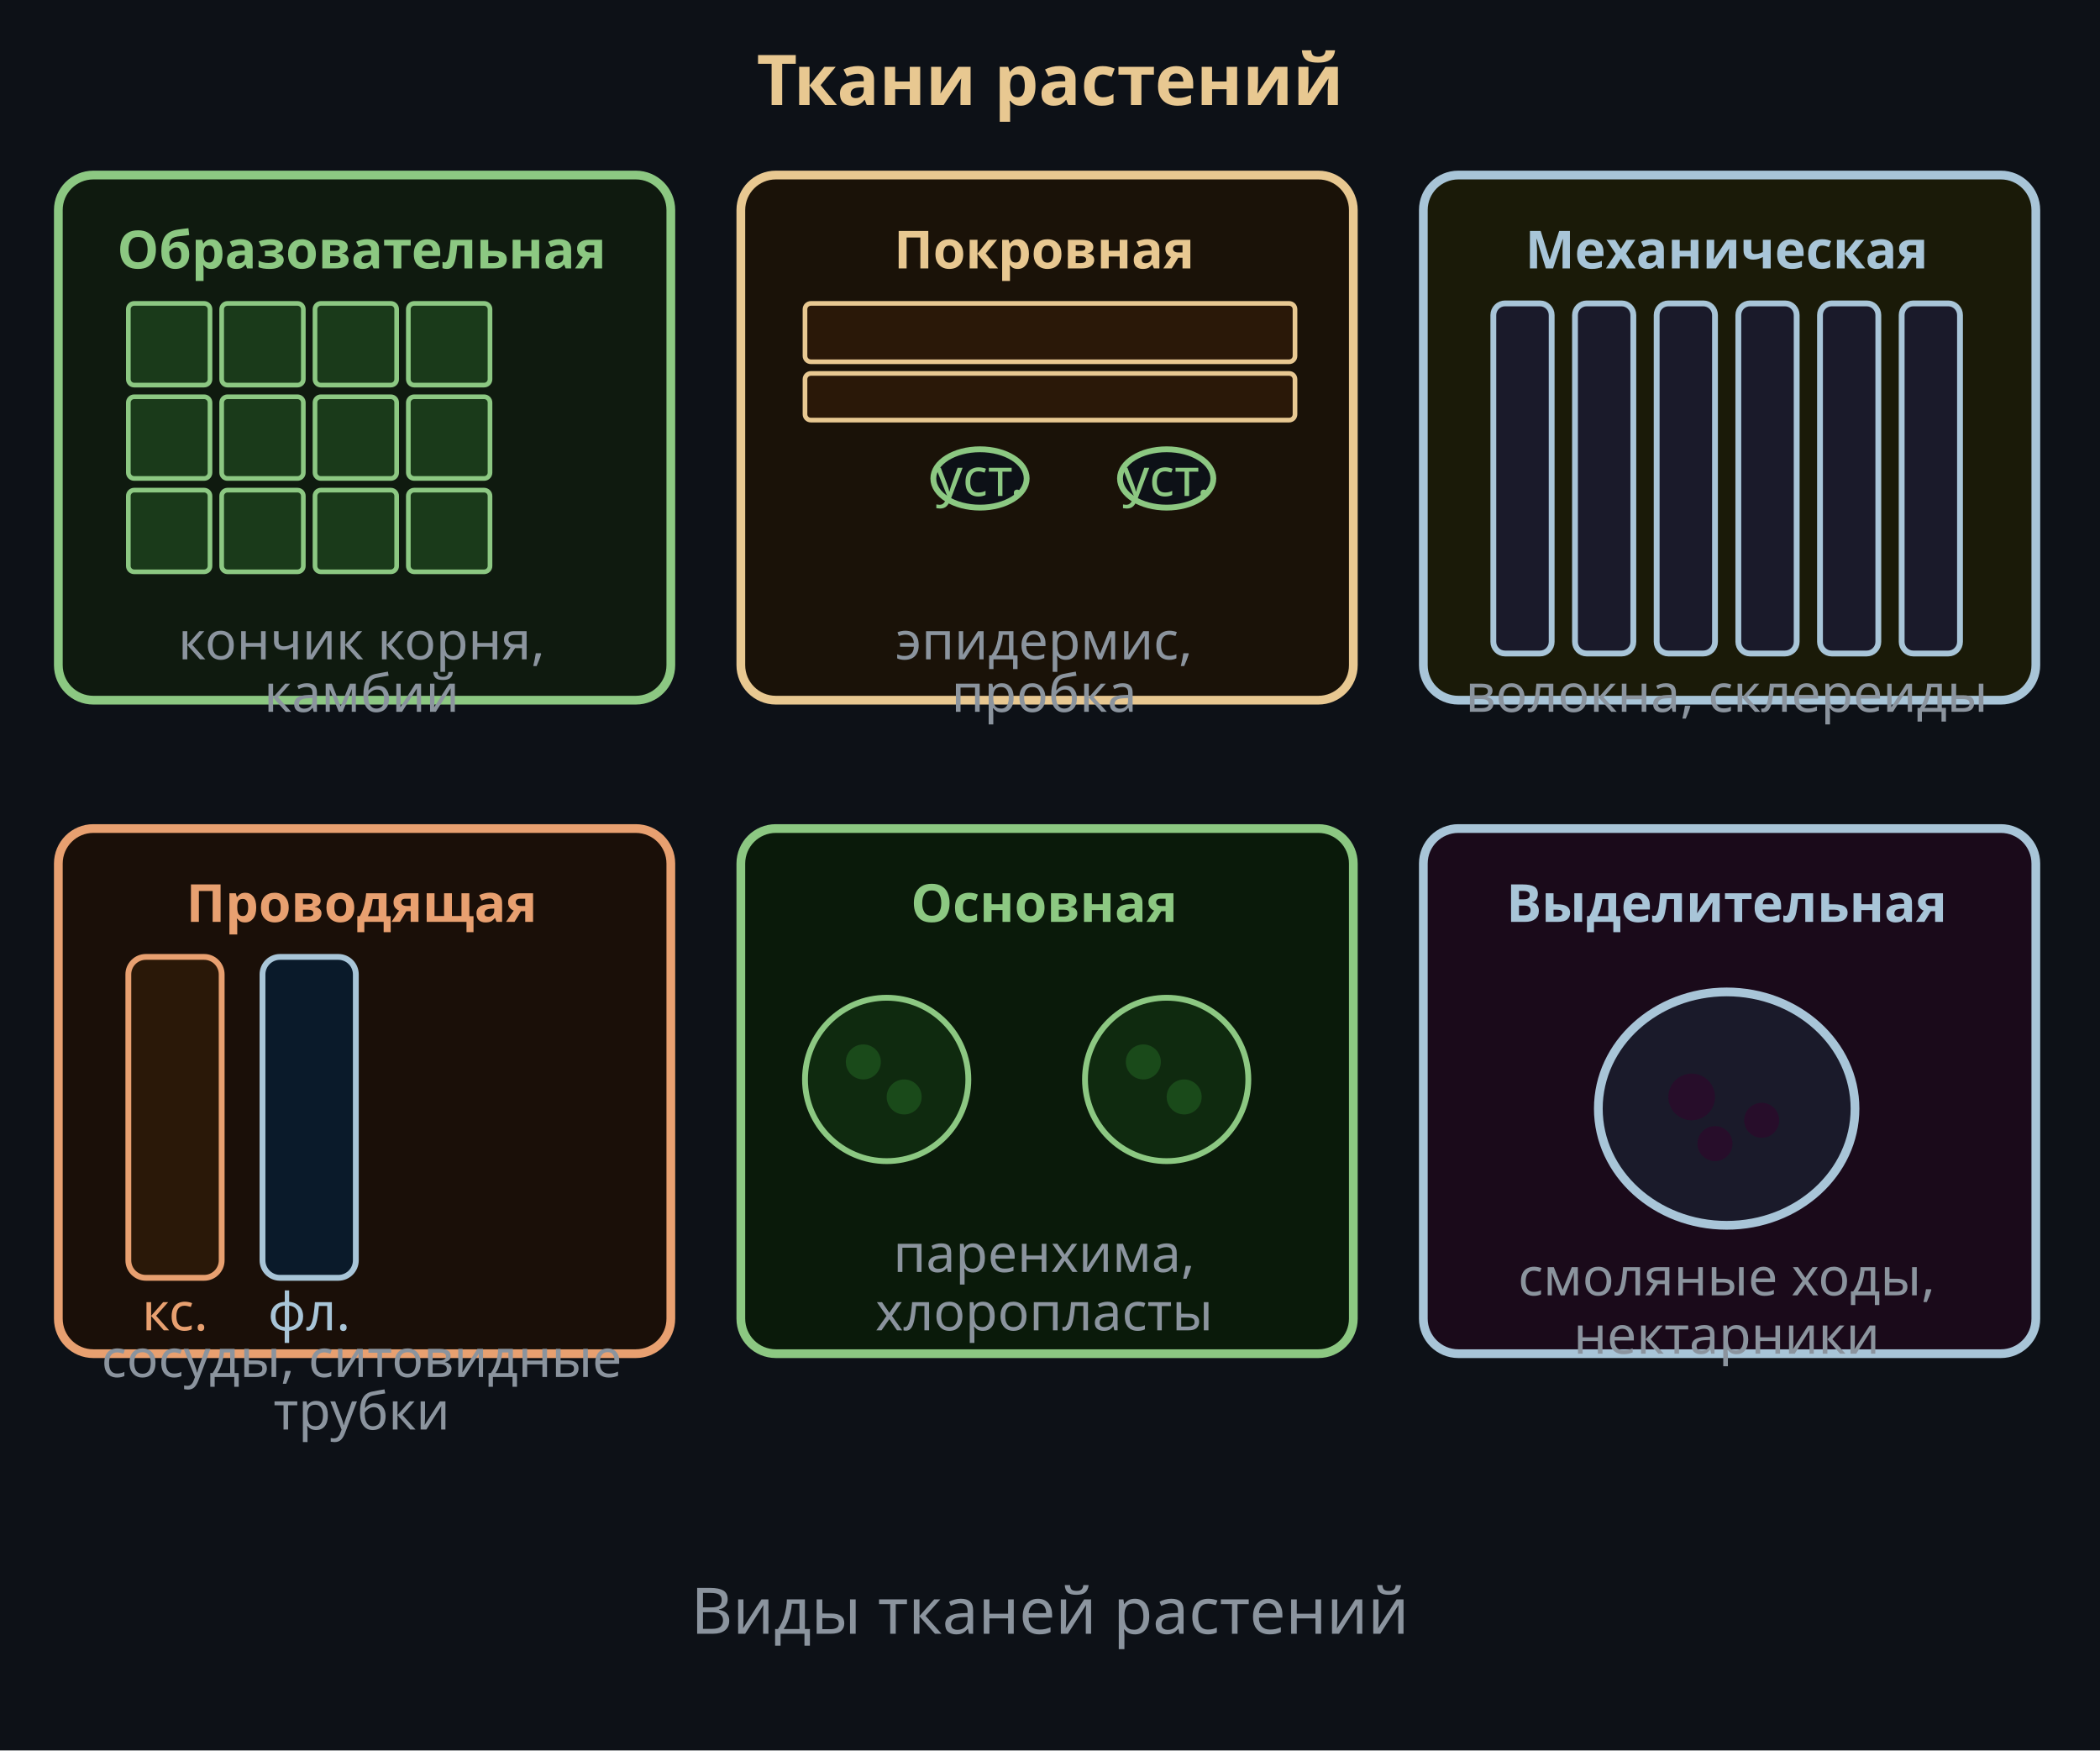
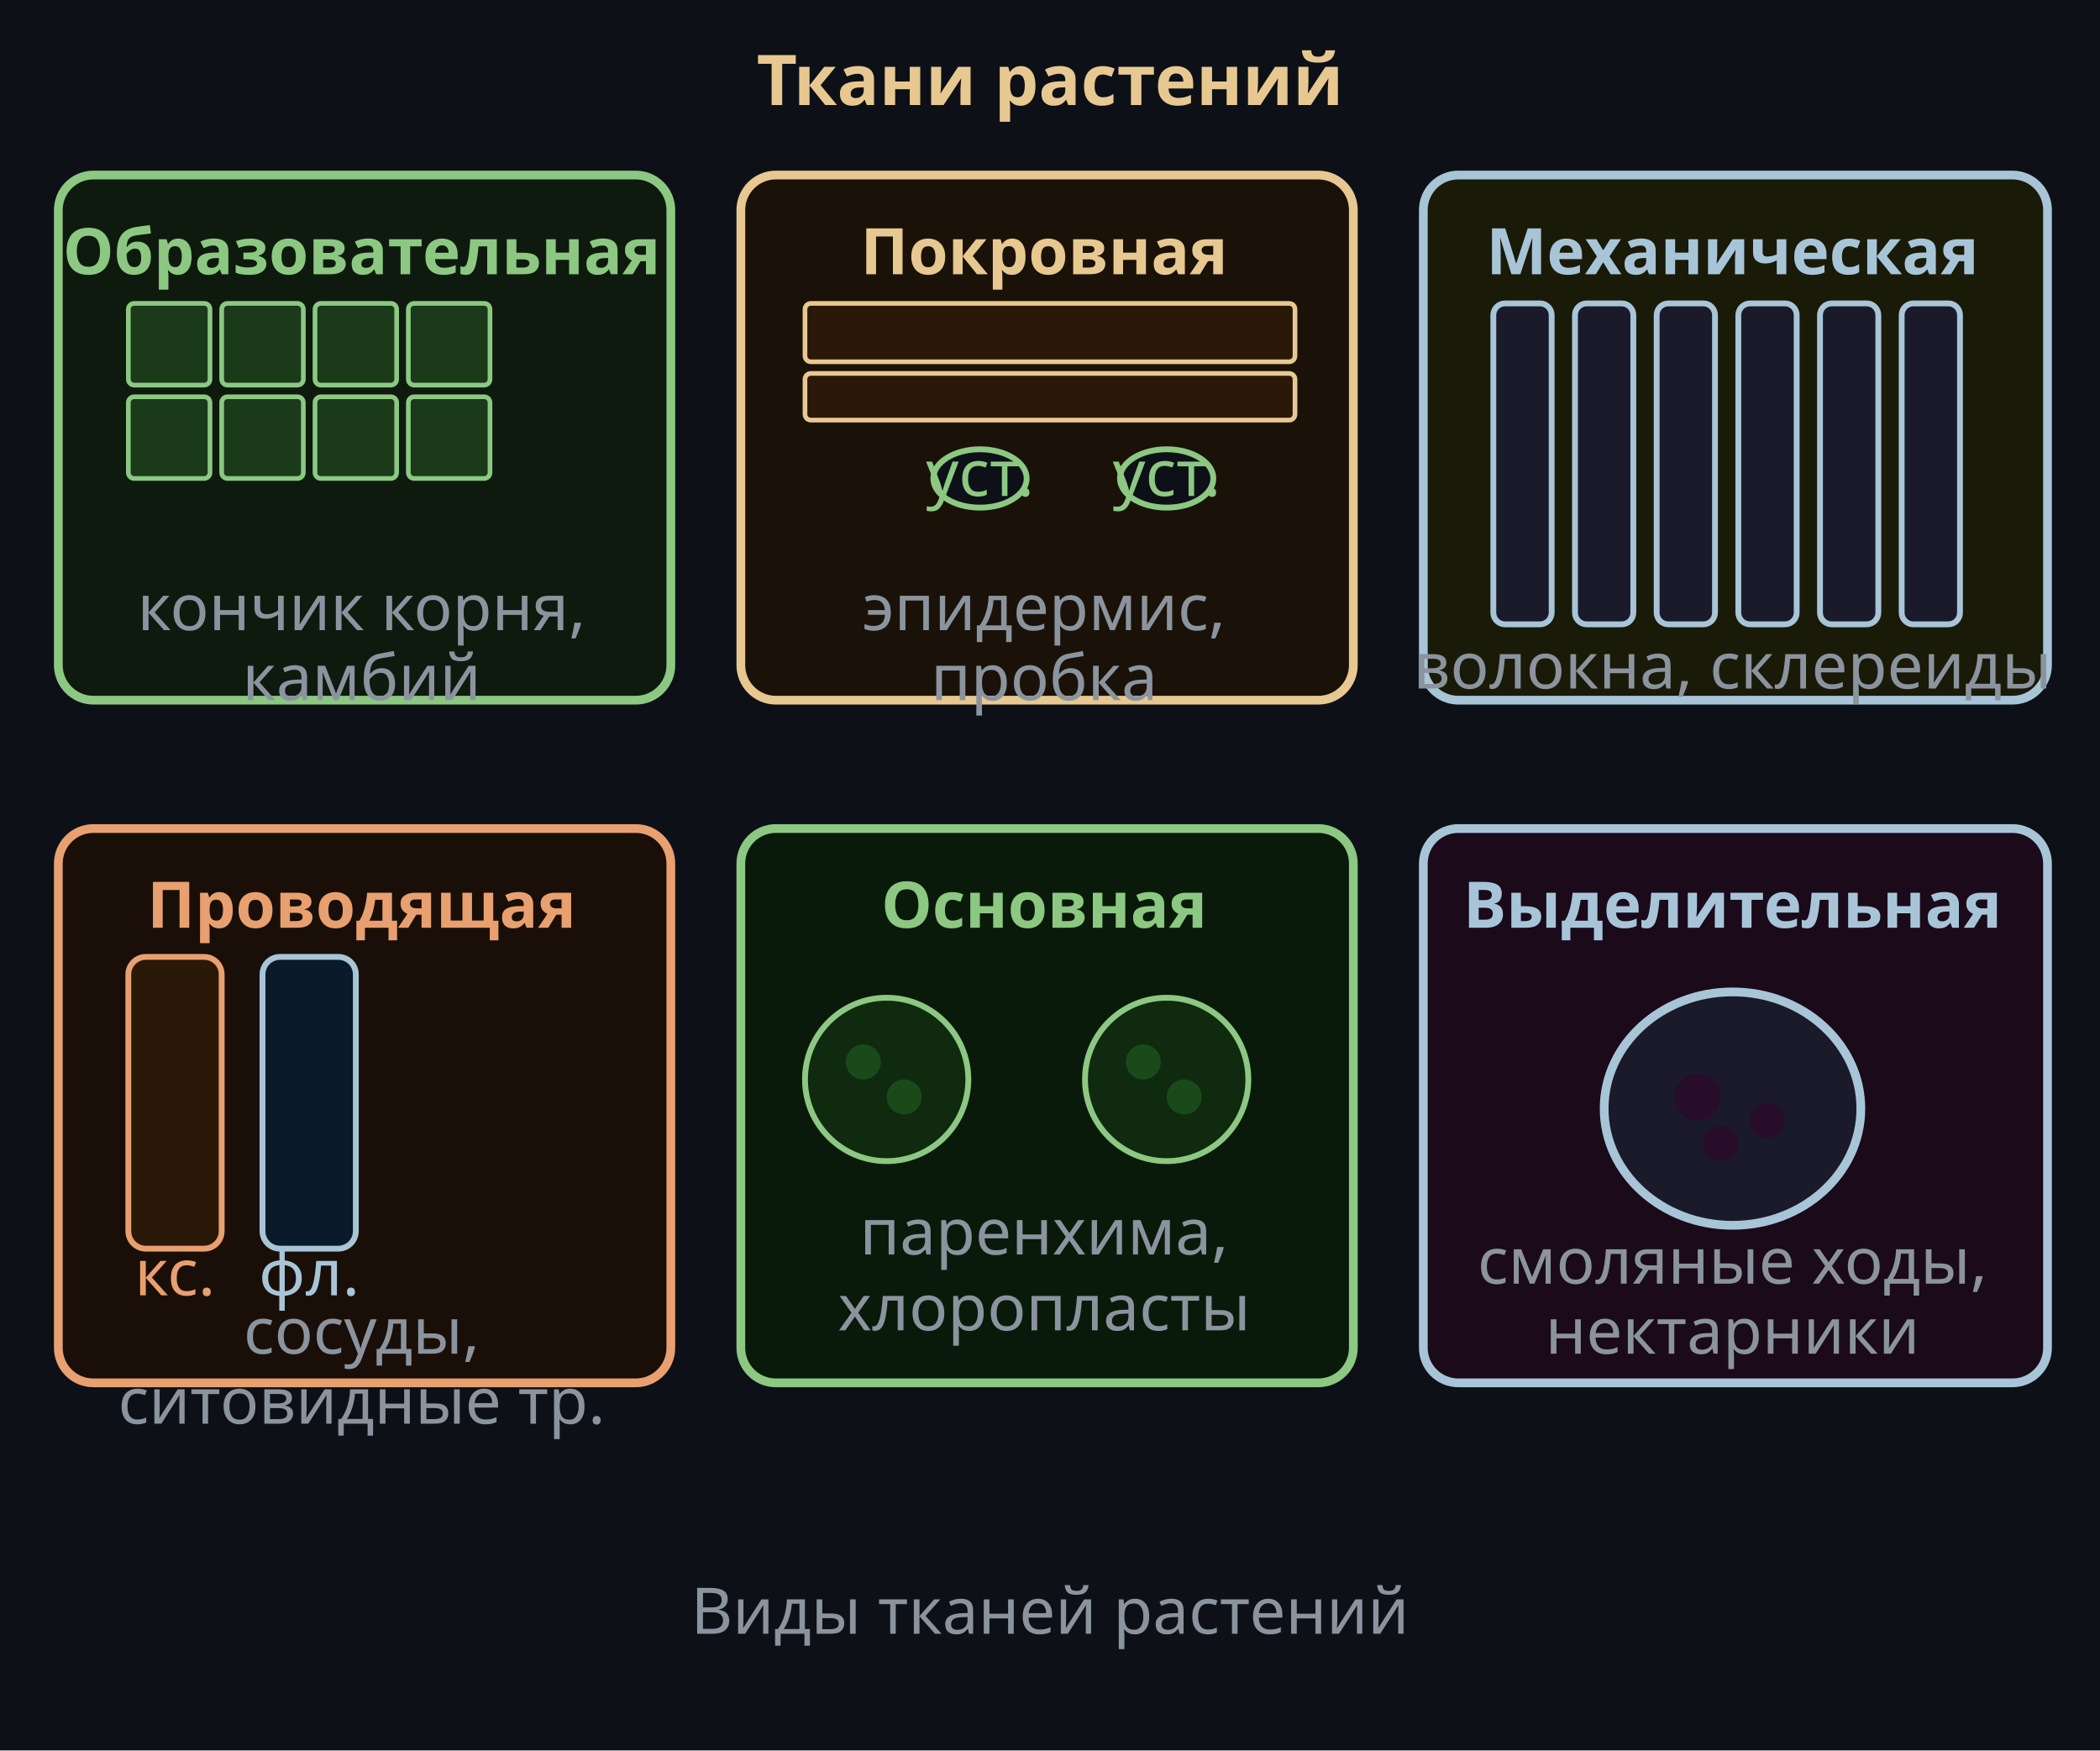
<svg xmlns="http://www.w3.org/2000/svg" viewBox="0 0 360 300" font-family="system-ui,sans-serif">
  <rect width="360" height="300" fill="#0d1117" />
  <text x="180" y="18" text-anchor="middle" font-size="12" fill="#e8c891" font-weight="600">Ткани растений</text>
  <rect x="10" y="30" width="105" height="90" rx="6" fill="#0f1a0f" stroke="#8cc882" stroke-width="1.5" />
-   <text x="62" y="46" text-anchor="middle" font-size="9" fill="#8cc882" font-weight="600">Образовательная</text>
+   <text x="62" y="47" text-anchor="middle" font-size="11" fill="#8cc882" font-weight="600">Образовательная</text>
  <g fill="#1a3a1a" stroke="#8cc882" stroke-width="0.8">
    <rect x="22" y="52" width="14" height="14" rx="1" />
    <rect x="38" y="52" width="14" height="14" rx="1" />
    <rect x="54" y="52" width="14" height="14" rx="1" />
    <rect x="70" y="52" width="14" height="14" rx="1" />
    <rect x="22" y="68" width="14" height="14" rx="1" />
    <rect x="38" y="68" width="14" height="14" rx="1" />
    <rect x="54" y="68" width="14" height="14" rx="1" />
    <rect x="70" y="68" width="14" height="14" rx="1" />
-     <rect x="22" y="84" width="14" height="14" rx="1" />
-     <rect x="38" y="84" width="14" height="14" rx="1" />
-     <rect x="54" y="84" width="14" height="14" rx="1" />
-     <rect x="70" y="84" width="14" height="14" rx="1" />
  </g>
-   <text x="62" y="113" text-anchor="middle" font-size="9" fill="#8b949e">кончик корня,</text>
-   <text x="62" y="122" text-anchor="middle" font-size="9" fill="#8b949e">камбий</text>
+   <text x="62" y="108" text-anchor="middle" font-size="11" fill="#8b949e">кончик корня,</text>
+   <text x="62" y="120" text-anchor="middle" font-size="11" fill="#8b949e">камбий</text>
  <rect x="127" y="30" width="105" height="90" rx="6" fill="#1a1208" stroke="#e8c891" stroke-width="1.5" />
-   <text x="179" y="46" text-anchor="middle" font-size="9" fill="#e8c891" font-weight="600">Покровная</text>
+   <text x="179" y="47" text-anchor="middle" font-size="11" fill="#e8c891" font-weight="600">Покровная</text>
  <g fill="#2a1808" stroke="#e8c891" stroke-width="0.8">
    <rect x="138" y="52" width="84" height="10" rx="1" />
    <rect x="138" y="64" width="84" height="8" rx="1" />
  </g>
  <ellipse cx="168" cy="82" rx="8" ry="5" fill="#0d1117" stroke="#8cc882" stroke-width="1" />
-   <text x="168" y="85" text-anchor="middle" font-size="9" fill="#8cc882">уст.</text>
+   <text x="168" y="85" text-anchor="middle" font-size="11" fill="#8cc882">уст.</text>
  <ellipse cx="200" cy="82" rx="8" ry="5" fill="#0d1117" stroke="#8cc882" stroke-width="1" />
-   <text x="200" y="85" text-anchor="middle" font-size="9" fill="#8cc882">уст.</text>
-   <text x="179" y="113" text-anchor="middle" font-size="9" fill="#8b949e">эпидермис,</text>
-   <text x="179" y="122" text-anchor="middle" font-size="9" fill="#8b949e">пробка</text>
-   <rect x="244" y="30" width="105" height="90" rx="6" fill="#1a1a08" stroke="#a8c5d8" stroke-width="1.5" />
-   <text x="296" y="46" text-anchor="middle" font-size="9" fill="#a8c5d8" font-weight="600">Механическая</text>
+   <text x="200" y="85" text-anchor="middle" font-size="11" fill="#8cc882">уст.</text>
+   <text x="179" y="108" text-anchor="middle" font-size="11" fill="#8b949e">эпидермис,</text>
+   <text x="179" y="120" text-anchor="middle" font-size="11" fill="#8b949e">пробка</text>
+   <rect x="244" y="30" width="107" height="90" rx="6" fill="#1a1a08" stroke="#a8c5d8" stroke-width="1.5" />
+   <text x="297" y="47" text-anchor="middle" font-size="11" fill="#a8c5d8" font-weight="600">Механическая</text>
  <g fill="#1a1a2a" stroke="#a8c5d8" stroke-width="1">
-     <rect x="256" y="52" width="10" height="60" rx="2" />
-     <rect x="270" y="52" width="10" height="60" rx="2" />
-     <rect x="284" y="52" width="10" height="60" rx="2" />
-     <rect x="298" y="52" width="10" height="60" rx="2" />
-     <rect x="312" y="52" width="10" height="60" rx="2" />
-     <rect x="326" y="52" width="10" height="60" rx="2" />
+     <rect x="256" y="52" width="10" height="55" rx="2" />
+     <rect x="270" y="52" width="10" height="55" rx="2" />
+     <rect x="284" y="52" width="10" height="55" rx="2" />
+     <rect x="298" y="52" width="10" height="55" rx="2" />
+     <rect x="312" y="52" width="10" height="55" rx="2" />
+     <rect x="326" y="52" width="10" height="55" rx="2" />
  </g>
-   <text x="296" y="122" text-anchor="middle" font-size="9" fill="#8b949e">волокна, склереиды</text>
-   <rect x="10" y="142" width="105" height="90" rx="6" fill="#1a0f08" stroke="#e8a070" stroke-width="1.5" />
-   <text x="62" y="158" text-anchor="middle" font-size="9" fill="#e8a070" font-weight="600">Проводящая</text>
-   <rect x="22" y="164" width="16" height="55" rx="3" fill="#2a1808" stroke="#e8a070" stroke-width="1" />
-   <text x="30" y="228" text-anchor="middle" font-size="9" fill="#e8a070">кс.</text>
-   <rect x="45" y="164" width="16" height="55" rx="3" fill="#0a1a2a" stroke="#a8c5d8" stroke-width="1" />
-   <text x="53" y="228" text-anchor="middle" font-size="9" fill="#a8c5d8">фл.</text>
-   <text x="62" y="236" text-anchor="middle" font-size="9" fill="#8b949e">сосуды, ситовидные</text>
-   <text x="62" y="245" text-anchor="middle" font-size="9" fill="#8b949e">трубки</text>
-   <rect x="127" y="142" width="105" height="90" rx="6" fill="#0a1a0a" stroke="#8cc882" stroke-width="1.5" />
-   <text x="179" y="158" text-anchor="middle" font-size="9" fill="#8cc882" font-weight="600">Основная</text>
+   <text x="297" y="118" text-anchor="middle" font-size="11" fill="#8b949e">волокна, склереиды</text>
+   <rect x="10" y="142" width="105" height="95" rx="6" fill="#1a0f08" stroke="#e8a070" stroke-width="1.5" />
+   <text x="62" y="159" text-anchor="middle" font-size="11" fill="#e8a070" font-weight="600">Проводящая</text>
+   <rect x="22" y="164" width="16" height="50" rx="3" fill="#2a1808" stroke="#e8a070" stroke-width="1" />
+   <text x="30" y="222" text-anchor="middle" font-size="11" fill="#e8a070">кс.</text>
+   <rect x="45" y="164" width="16" height="50" rx="3" fill="#0a1a2a" stroke="#a8c5d8" stroke-width="1" />
+   <text x="53" y="222" text-anchor="middle" font-size="11" fill="#a8c5d8">фл.</text>
+   <text x="62" y="232" text-anchor="middle" font-size="11" fill="#8b949e">сосуды,</text>
+   <text x="62" y="244" text-anchor="middle" font-size="11" fill="#8b949e">ситовидные тр.</text>
+   <rect x="127" y="142" width="105" height="95" rx="6" fill="#0a1a0a" stroke="#8cc882" stroke-width="1.5" />
+   <text x="179" y="159" text-anchor="middle" font-size="11" fill="#8cc882" font-weight="600">Основная</text>
  <circle cx="152" cy="185" r="14" fill="#0f2a0f" stroke="#8cc882" stroke-width="1" />
  <circle cx="148" cy="182" r="3" fill="#1a4a1a" />
  <circle cx="155" cy="188" r="3" fill="#1a4a1a" />
  <circle cx="200" cy="185" r="14" fill="#0f2a0f" stroke="#8cc882" stroke-width="1" />
  <circle cx="196" cy="182" r="3" fill="#1a4a1a" />
  <circle cx="203" cy="188" r="3" fill="#1a4a1a" />
-   <text x="179" y="218" text-anchor="middle" font-size="9" fill="#8b949e">паренхима,</text>
-   <text x="179" y="228" text-anchor="middle" font-size="9" fill="#8b949e">хлоропласты</text>
-   <rect x="244" y="142" width="105" height="90" rx="6" fill="#1a0a1a" stroke="#a8c5d8" stroke-width="1.5" />
-   <text x="296" y="158" text-anchor="middle" font-size="9" fill="#a8c5d8" font-weight="600">Выделительная</text>
-   <ellipse cx="296" cy="190" rx="22" ry="20" fill="#1a1a2a" stroke="#a8c5d8" stroke-width="1.5" />
-   <circle cx="290" cy="188" r="4" fill="#2a0a2a" opacity="0.8" />
-   <circle cx="302" cy="192" r="3" fill="#2a0a2a" opacity="0.8" />
-   <circle cx="294" cy="196" r="3" fill="#2a0a2a" opacity="0.8" />
-   <text x="296" y="222" text-anchor="middle" font-size="9" fill="#8b949e">смоляные ходы,</text>
-   <text x="296" y="232" text-anchor="middle" font-size="9" fill="#8b949e">нектарники</text>
+   <text x="179" y="215" text-anchor="middle" font-size="11" fill="#8b949e">паренхима,</text>
+   <text x="179" y="228" text-anchor="middle" font-size="11" fill="#8b949e">хлоропласты</text>
+   <rect x="244" y="142" width="107" height="95" rx="6" fill="#1a0a1a" stroke="#a8c5d8" stroke-width="1.5" />
+   <text x="297" y="159" text-anchor="middle" font-size="11" fill="#a8c5d8" font-weight="600">Выделительная</text>
+   <ellipse cx="297" cy="190" rx="22" ry="20" fill="#1a1a2a" stroke="#a8c5d8" stroke-width="1.5" />
+   <circle cx="291" cy="188" r="4" fill="#2a0a2a" opacity="0.8" />
+   <circle cx="303" cy="192" r="3" fill="#2a0a2a" opacity="0.8" />
+   <circle cx="295" cy="196" r="3" fill="#2a0a2a" opacity="0.8" />
+   <text x="297" y="220" text-anchor="middle" font-size="11" fill="#8b949e">смоляные ходы,</text>
+   <text x="297" y="232" text-anchor="middle" font-size="11" fill="#8b949e">нектарники</text>
  <text x="180" y="280" text-anchor="middle" font-size="11" fill="#8b949e">Виды тканей растений</text>
</svg>
